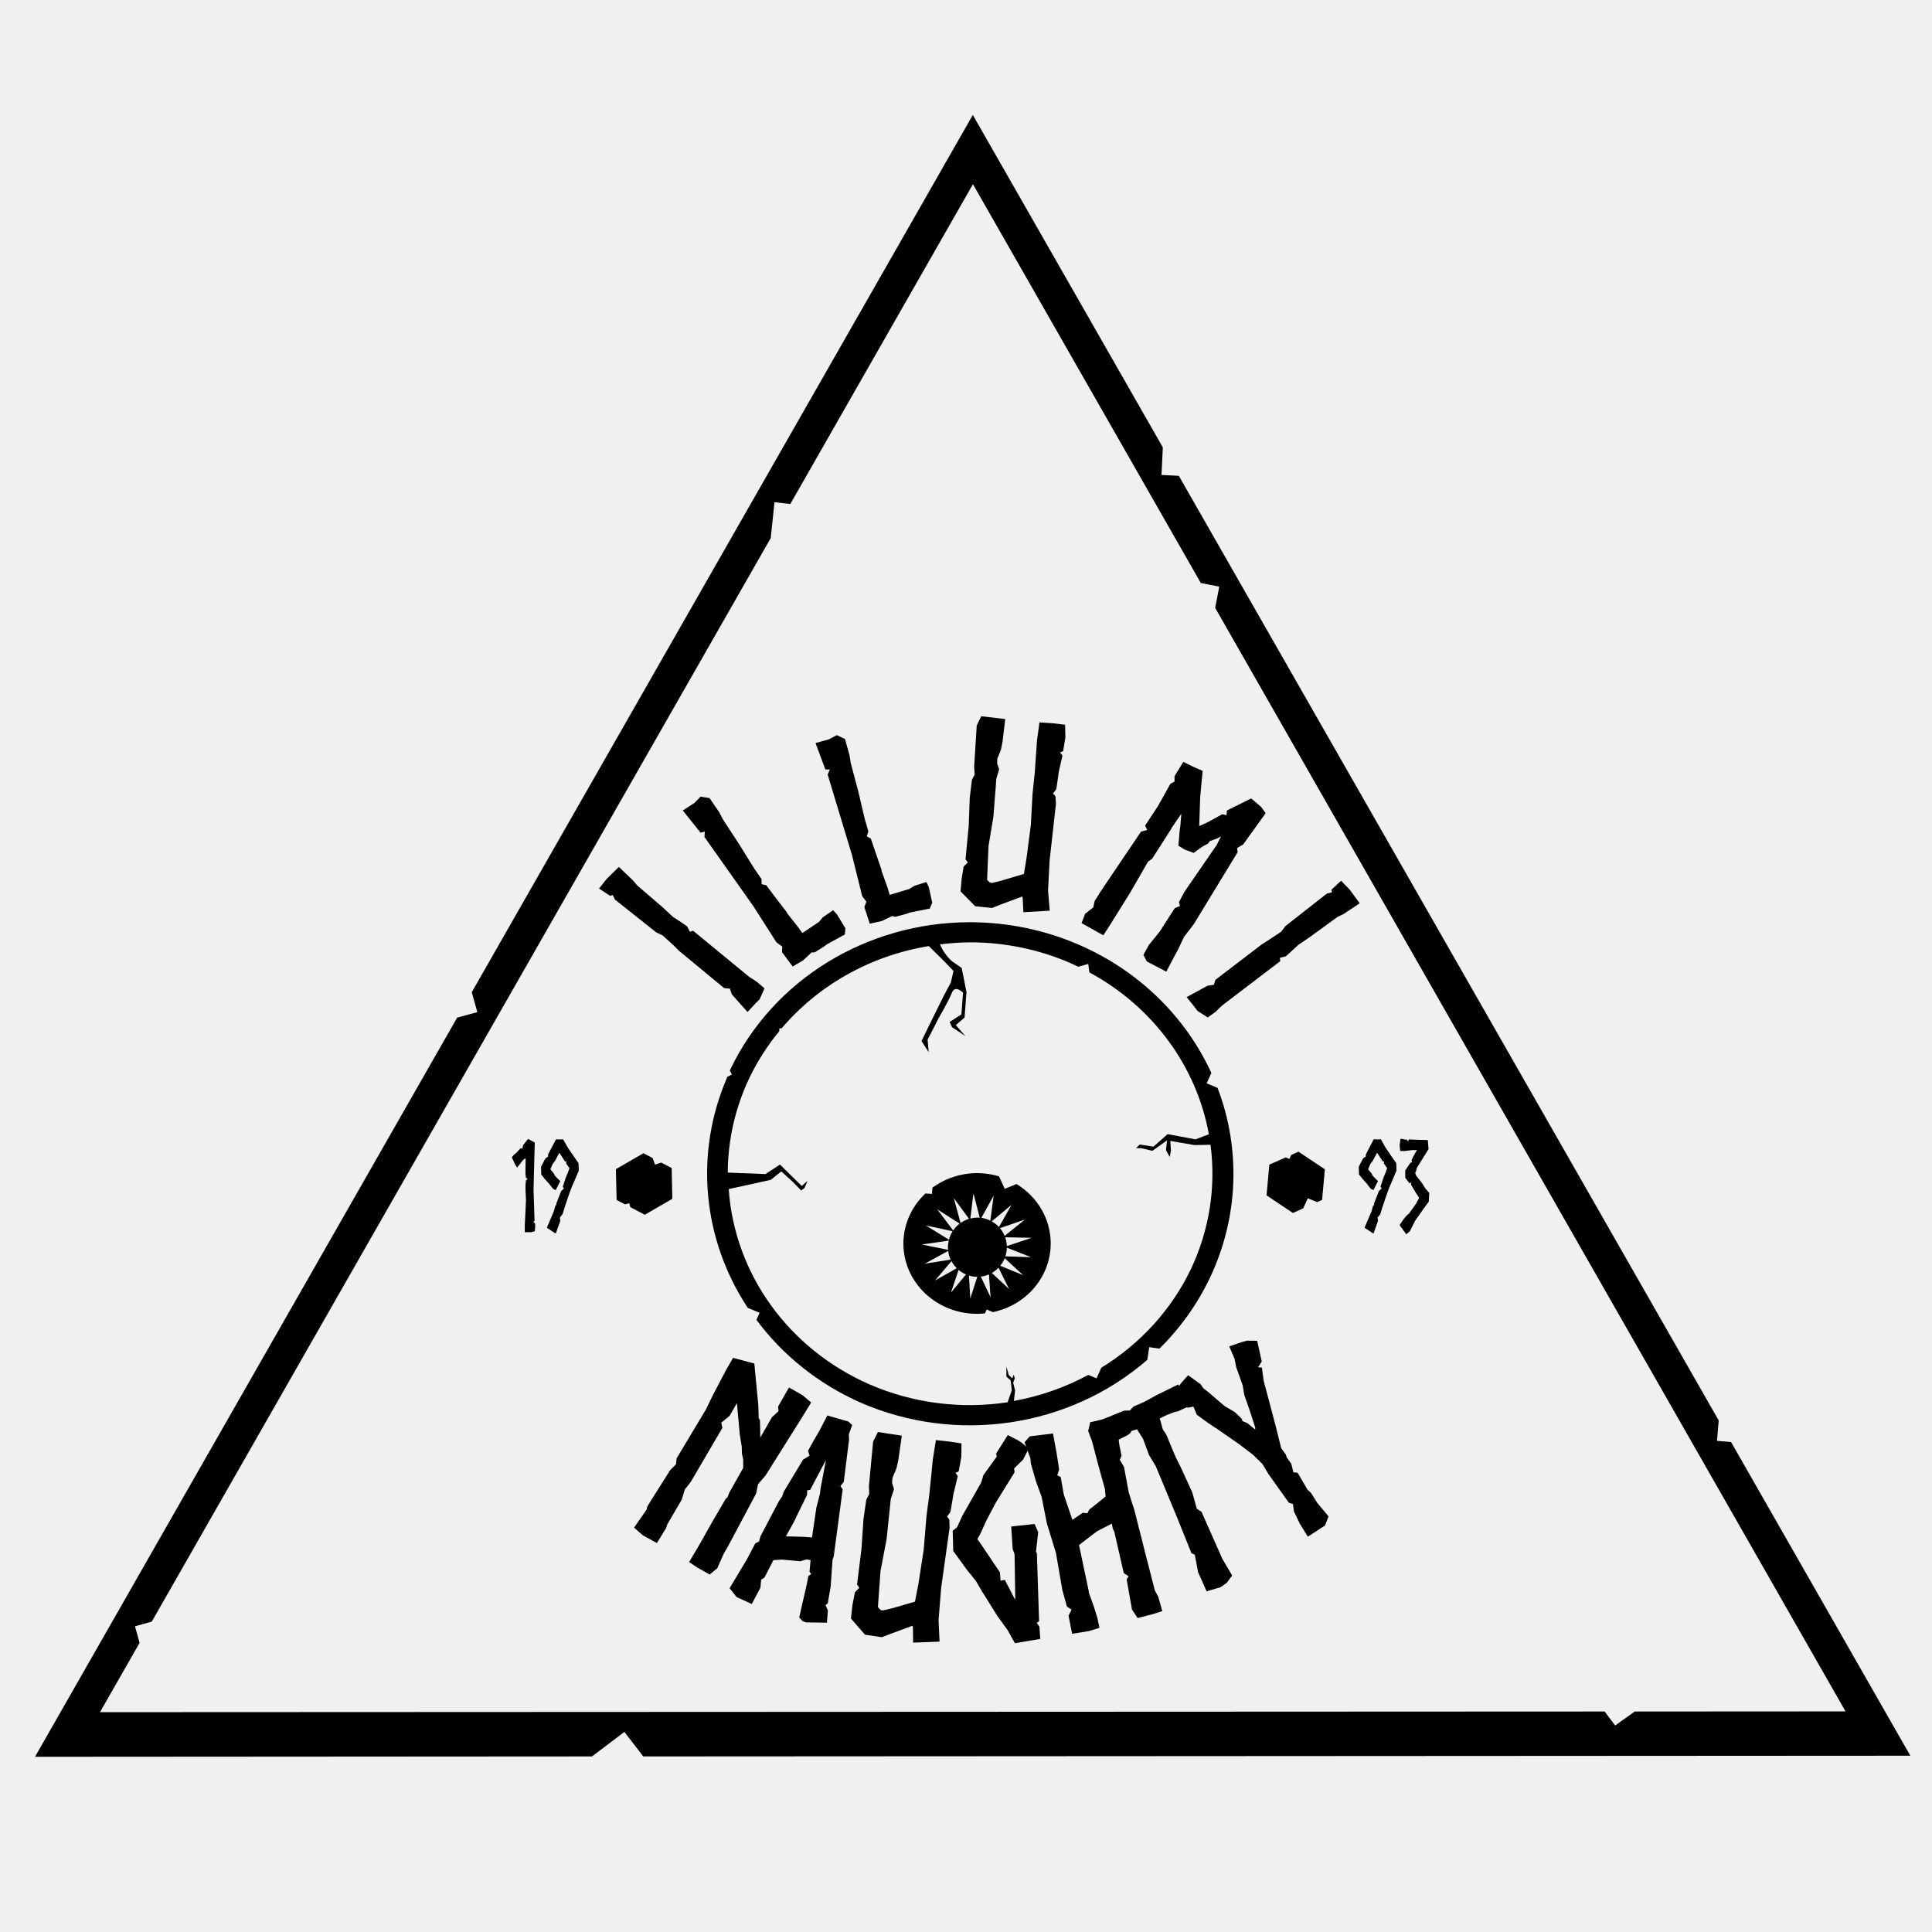
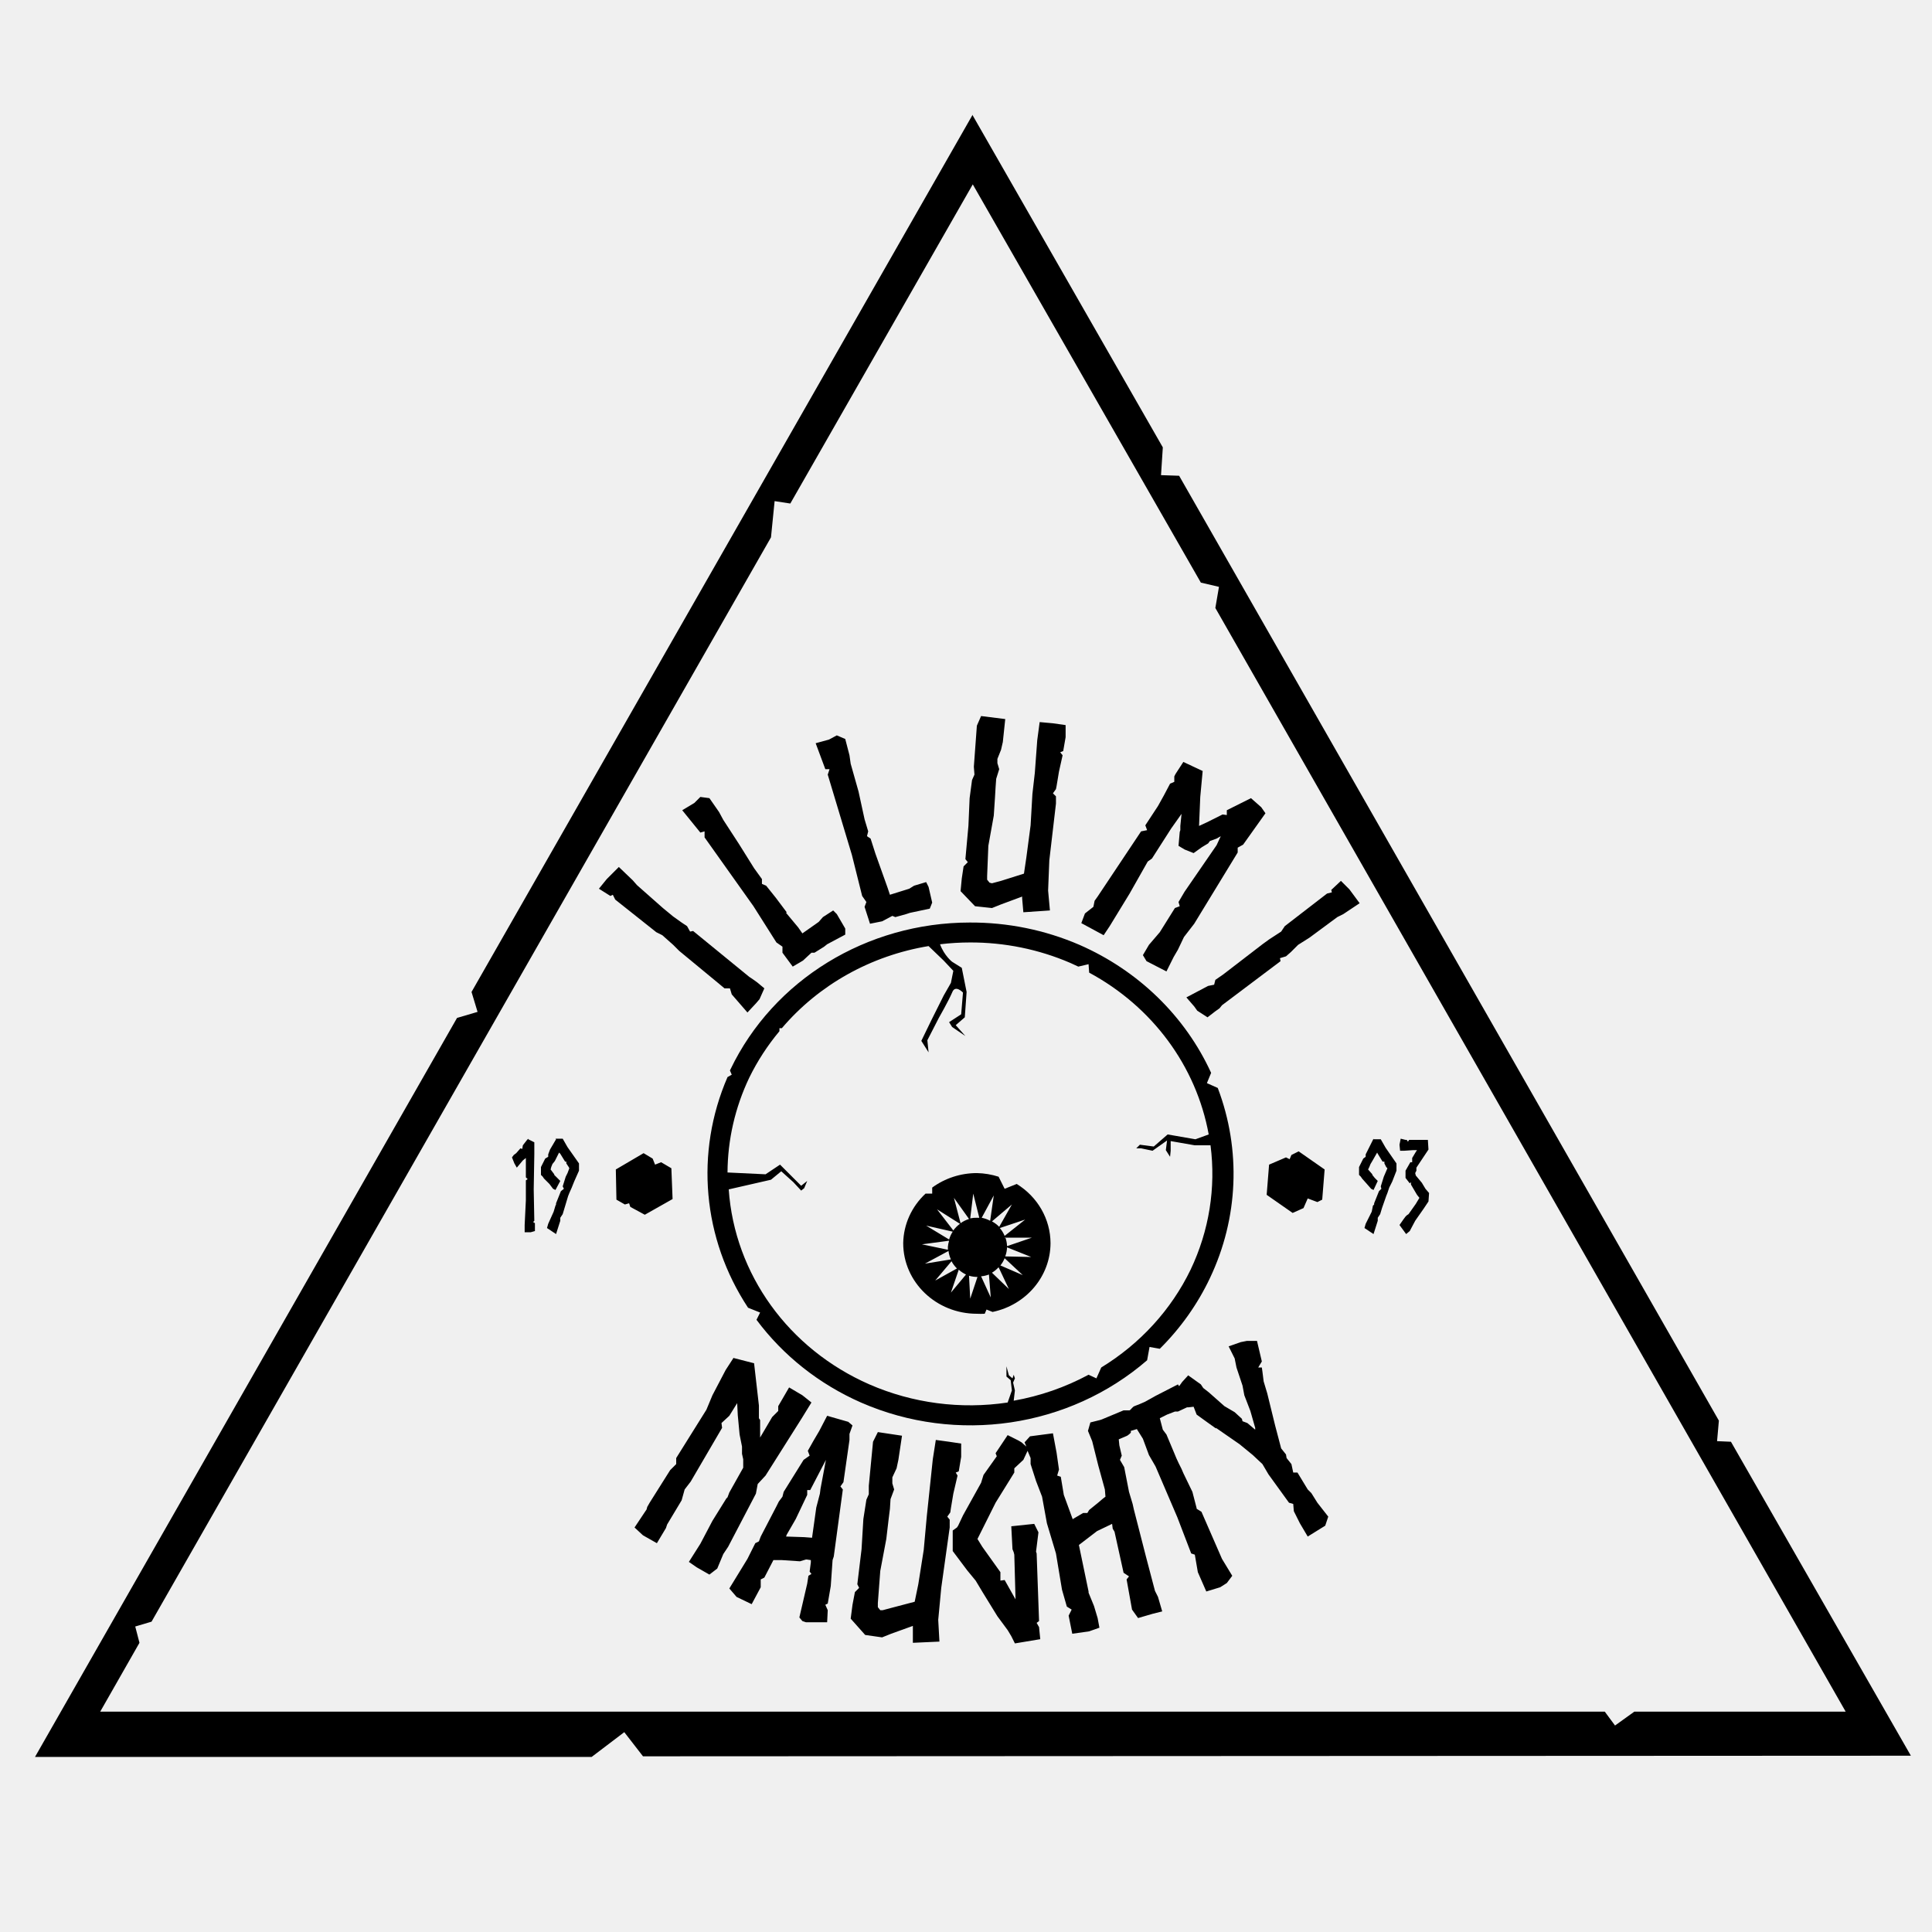
- <svg xmlns="http://www.w3.org/2000/svg" viewBox="0 0 32 32" version="1.1" id="svg28">
-   <defs id="defs32" />
-   <path style="fill:#000;fill-rule:evenodd;stroke:#000;stroke-width:0;stroke-miterlimit:4;stroke-dasharray:none" d="M16.064 15.275a4.364 4.167 0 0 0-3.968 2.439 4.364 4.167 0 0 0-.008.02l.035.063-.075.038a4.364 4.167 0 0 0 .338 3.828l.196.081-.053.117a4.364 4.167 0 0 0 1.728 1.372 4.364 4.167 0 0 0 4.746-.71l.032-.21.17.024a4.364 4.167 0 0 0 .832-1.166 4.364 4.167 0 0 0 .13-3.152l-.181-.076.078-.171a4.364 4.167 0 0 0-2.187-2.121 4.364 4.167 0 0 0-1.813-.376zm.001.333a4.015 3.834 0 0 1 1.668.345 4.015 3.834 0 0 1 .128.059l.164-.046.019.14a4.015 3.834 0 0 1 1.979 2.682l-.223.083-.46-.086-.235.207-.226-.035-.063.06h.081l.19.044.243-.173-.018.164.064.112.018-.112-.01-.155.398.069.268-.005a4.015 3.834 0 0 1-.33 2.07 4.015 3.834 0 0 1-1.478 1.622l-.08.177-.137-.057a4.015 3.834 0 0 1-1.232.431l.02-.172-.032-.13.027-.072-.018-.06-.023.06-.058-.052-.04-.146v.168l.071.064.018.164-.068.198a4.015 3.834 0 0 1-2.288-.296 4.015 3.834 0 0 1-2.332-3.235l.696-.153.175-.14.193.176.136.14.055-.04.05-.12-.095.086-.361-.355-.24.157-.625-.024a4.015 3.834 0 0 1 .359-1.57 4.015 3.834 0 0 1 .494-.772l.002-.048.037.001a4.015 3.834 0 0 1 2.438-1.363l.247.243.162.17-.044.19-.118.222-.199.402-.169.346.119.184-.018-.207.183-.356s.165-.284.22-.422c.053-.137.184 0 .184 0l-.027.36-.195.125.04.086.222.148-.16-.182.145-.125.032-.423-.08-.4-.155-.106s-.128-.101-.204-.283a4.015 3.834 0 0 1 .496-.034z" id="path2" />
-   <path style="fill:#000000;fill-rule:evenodd;stroke:#000000;stroke-width:0;stroke-miterlimit:4;stroke-dasharray:none;stroke-opacity:1" d="m 16.183,19.43 a 1.22,1.165 0 0 0 -0.739,0.242 l -0.008,0.103 -0.108,-0.007 a 1.22,1.165 0 0 0 -0.365,0.827 1.22,1.165 0 0 0 1.22,1.166 1.22,1.165 0 0 0 0.13,-0.007 l 0.03,-0.065 0.103,0.044 a 1.22,1.165 0 0 0 0.957,-1.138 1.22,1.165 0 0 0 -0.567,-0.984 l -0.194,0.08 -0.095,-0.207 a 1.22,1.165 0 0 0 -0.364,-0.054 z m -0.06,0.336 0.105,0.403 a 0.488,0.49 0 0 0 -0.04,-0.002 0.488,0.49 0 0 0 -0.116,0.016 z m 0.335,0.038 -0.055,0.414 a 0.488,0.49 0 0 0 -0.148,-0.047 z m -0.66,0.04 0.252,0.344 a 0.488,0.49 0 0 0 -0.14,0.069 z m 0.957,0.111 -0.209,0.368 a 0.488,0.49 0 0 0 -0.12,-0.093 z m -1.232,0.075 0.372,0.237 a 0.488,0.49 0 0 0 -0.108,0.113 z m 1.452,0.17 -0.335,0.27 a 0.488,0.49 0 0 0 -0.078,-0.128 z m -1.638,0.098 0.441,0.095 a 0.488,0.49 0 0 0 -0.06,0.141 z m 1.312,0.195 0.438,0.009 -0.411,0.137 a 0.488,0.49 0 0 0 -0.027,-0.146 z m -0.934,0.055 a 0.488,0.49 0 0 0 -0.015,0.11 0.488,0.49 0 0 0 0.005,0.043 l -0.438,-0.088 z m 0.962,0.117 0.4,0.158 -0.425,-0.014 a 0.488,0.49 0 0 0 0.025,-0.144 z m -0.972,0.054 a 0.488,0.49 0 0 0 0.04,0.145 l -0.426,0.066 z m 0.936,0.121 0.305,0.28 -0.379,-0.155 a 0.488,0.49 0 0 0 0.074,-0.125 z m -0.882,0.048 a 0.488,0.49 0 0 0 0.088,0.118 l -0.359,0.202 z m 0.78,0.11 0.174,0.352 -0.285,-0.266 a 0.488,0.49 0 0 0 0.111,-0.087 z m -0.662,0.036 a 0.488,0.49 0 0 0 0.123,0.075 l -0.249,0.3 z m 0.503,0.074 0.027,0.378 -0.162,-0.341 a 0.488,0.49 0 0 0 0.135,-0.037 z m -0.331,0.02 a 0.488,0.49 0 0 0 0.138,0.02 l -0.116,0.358 z" id="path4" />
-   <g aria-label="ILLUMI" style="font-weight:700;font-size:6.956px;line-height:1.25;font-family:Norse;-inkscape-font-specification:'Norse, Bold';stroke-width:.021" id="g8">
-     <path id="path6" style="font-size:6.956px;stroke-width:0.013" d="M 16.113 1.904 L 7.814 16.434 L 7.906 16.764 L 7.572 16.855 L 0.58 29.098 L 9.805 29.092 L 10.342 28.686 L 10.654 29.092 L 31.641 29.08 L 28.672 23.885 L 28.439 23.865 L 28.467 23.527 L 19.525 7.881 L 19.238 7.867 L 19.26 7.41 L 16.113 1.904 z M 16.115 3.051 L 19.889 9.656 L 20.195 9.717 L 20.127 10.068 L 30.568 28.346 L 27.076 28.348 L 26.752 28.58 L 26.578 28.348 L 1.656 28.359 L 2.312 27.211 L 2.236 26.936 L 2.514 26.859 L 12.766 8.912 L 12.828 8.318 L 13.09 8.348 L 16.115 3.051 z M 16.252 11.863 L 16.178 12.016 L 16.135 12.697 L 16.143 12.83 L 16.098 12.916 L 16.062 13.215 L 16.045 13.68 L 15.992 14.234 L 16.031 14.283 L 15.961 14.354 L 15.928 14.553 L 15.91 14.764 L 16.152 15.01 L 16.43 15.039 L 16.58 14.98 L 16.934 14.848 L 16.939 14.879 L 16.951 15.109 L 17.387 15.084 L 17.359 14.748 L 17.385 14.252 L 17.49 13.312 L 17.482 13.189 L 17.441 13.143 L 17.494 13.074 L 17.504 13.016 L 17.537 12.783 L 17.598 12.514 L 17.557 12.463 L 17.609 12.441 L 17.646 12.215 L 17.641 12.004 L 17.438 11.98 L 17.217 11.965 L 17.176 12.264 L 17.139 12.797 L 17.102 13.148 L 17.074 13.666 L 17.004 14.203 L 16.959 14.475 L 16.58 14.588 L 16.43 14.625 L 16.395 14.617 L 16.35 14.574 L 16.352 14.512 L 16.373 14.014 L 16.455 13.518 L 16.479 13.201 L 16.492 13.043 L 16.502 12.898 L 16.549 12.742 L 16.516 12.645 L 16.518 12.568 L 16.578 12.42 L 16.605 12.285 L 16.65 11.91 L 16.252 11.863 z M 13.861 12.176 L 13.73 12.246 L 13.508 12.307 L 13.67 12.744 L 13.744 12.746 L 13.709 12.83 L 14.111 14.16 L 14.281 14.844 L 14.35 14.934 L 14.316 15.023 L 14.406 15.299 L 14.602 15.256 L 14.779 15.172 L 14.826 15.186 L 15.01 15.137 L 15.068 15.115 L 15.4 15.049 L 15.441 14.953 L 15.383 14.691 L 15.344 14.609 L 15.145 14.672 L 15.059 14.725 L 14.736 14.822 L 14.701 14.703 L 14.6 14.422 L 14.604 14.416 L 14.508 14.137 L 14.424 13.891 L 14.357 13.852 L 14.383 13.77 L 14.324 13.568 L 14.217 13.113 L 14.094 12.65 L 14.07 12.508 L 13.996 12.24 L 13.861 12.176 z M 19.6 12.619 L 19.473 12.824 L 19.453 12.861 L 19.455 12.928 L 19.449 12.949 L 19.385 12.982 L 19.283 13.166 L 19.18 13.35 L 18.967 13.674 L 19.002 13.748 L 18.9 13.773 L 18.236 14.756 L 18.178 14.85 L 18.131 14.922 L 18.109 15.029 L 17.973 15.135 L 17.914 15.289 L 18.275 15.492 L 18.375 15.336 L 18.711 14.799 L 19.016 14.27 L 19.082 14.225 L 19.402 13.725 L 19.4 13.719 L 19.404 13.715 L 19.566 13.479 L 19.551 13.674 L 19.541 13.746 L 19.537 13.783 L 19.518 14.008 L 19.619 14.07 L 19.771 14.127 L 19.908 14.027 L 20.014 13.969 L 20.037 13.932 L 20.152 13.891 L 20.223 13.854 L 20.152 13.996 L 19.619 14.77 L 19.527 14.943 L 19.545 15.006 L 19.457 15.043 L 19.207 15.432 L 19.027 15.654 L 18.938 15.816 L 18.994 15.924 L 19.318 16.094 L 19.443 15.854 L 19.51 15.732 L 19.611 15.518 L 19.777 15.301 L 20.498 14.117 L 20.492 14.045 L 20.59 13.988 L 20.963 13.469 L 20.889 13.365 L 20.723 13.225 L 20.322 13.424 L 20.314 13.502 L 20.246 13.486 L 19.99 13.625 L 19.863 13.682 L 19.863 13.676 L 19.879 13.197 L 19.92 12.768 L 19.77 12.703 L 19.6 12.619 z M 11.604 13.195 L 11.5 13.301 L 11.309 13.424 L 11.604 13.793 L 11.674 13.773 L 11.668 13.863 L 12.48 15.012 L 12.861 15.609 L 12.957 15.678 L 12.953 15.771 L 13.129 16.008 L 13.301 15.908 L 13.443 15.775 L 13.492 15.775 L 13.65 15.676 L 13.699 15.639 L 13.994 15.477 L 14.002 15.375 L 13.861 15.143 L 13.799 15.076 L 13.629 15.193 L 13.564 15.27 L 13.289 15.455 L 13.217 15.354 L 13.029 15.115 L 13.031 15.109 L 12.85 14.873 L 12.691 14.662 L 12.615 14.645 L 12.613 14.559 L 12.492 14.385 L 12.242 13.982 L 11.979 13.58 L 11.91 13.449 L 11.752 13.219 L 11.604 13.195 z M 10.25 14.359 L 10.049 14.557 L 9.922 14.717 L 10.105 14.838 L 10.148 14.824 L 10.186 14.9 L 10.869 15.443 L 10.973 15.492 L 11.15 15.652 L 11.246 15.748 L 11.875 16.268 L 11.996 16.367 L 12.09 16.375 L 12.121 16.469 L 12.381 16.762 L 12.518 16.615 L 12.582 16.551 L 12.662 16.371 L 12.541 16.266 L 12.471 16.219 L 12.414 16.184 L 11.48 15.416 L 11.426 15.432 L 11.381 15.344 L 11.291 15.281 L 11.148 15.188 L 10.984 15.035 L 10.551 14.662 L 10.48 14.578 L 10.25 14.359 z M 22.213 14.588 L 22.053 14.736 L 22.061 14.779 L 21.977 14.801 L 21.289 15.34 L 21.223 15.43 L 21.021 15.564 L 20.906 15.637 L 20.256 16.133 L 20.131 16.229 L 20.105 16.312 L 20.002 16.326 L 19.654 16.516 L 19.779 16.67 L 19.832 16.742 L 20.004 16.852 L 20.135 16.758 L 20.195 16.699 L 20.242 16.654 L 21.205 15.92 L 21.199 15.865 L 21.297 15.84 L 21.379 15.766 L 21.504 15.65 L 21.689 15.525 L 22.152 15.188 L 22.254 15.139 L 22.521 14.961 L 22.354 14.734 L 22.213 14.588 z " />
-   </g>
-   <g style="font-size:6.951px;line-height:1.25;stroke-width:.174" id="g18">
-     <path d="m51.442 57.898.097-.2.619-1.392.031-.24.177-.238.807-1.51.219-.419-.236-.168-.366-.17-.242.501.02.118-.156.164-.26.538-.043-.438-.038-.049-.036-.326-.188-1.048-.56-.102-.158.326-.29.663-.147.368-.655 1.29-.004.152-.138.158-.467.87-.052.106-.008.066-.286.48.245.18.375.166.206-.395.024-.097.32-.647.06-.265.14-.21.703-1.421-.036-.118v-.015l.196-.183.164-.338.053.304.084.48.076.307.02.18.043.137.019.217-.309.654-.039.128-.034.022-.296.598-.282.597-.242.485.207.116.347.16.184-.173zM53.698 57.943l-.003.236.05.056-.07.053-.022.196-.13.87.098.09.087.023.54-.033v-.309l-.073-.134.055-.043.041-.441-.007-.67.024-.094.094-1.706-.065-.081.078-.11.05-1.085-.01-.074-.006-.059.067-.234-.1-.083-.56-.115-.176.407-.133.267-.117.257.049.12-.158.11-.434.85-.031.122-.077.13-.053.123-.347.794-.028.136-.093.055-.177.407-.393.775.198.209.407.147.19-.432.001-.2.08-.059.197-.459.148-.02.068-.01.479.008.158-.06.007.002.098.01zm-.223-1.701-.006-.116.076-.017.346-.786-.082.74-.004.127-.064.357-.052.762-.2-.001-.473.022.02-.046.192-.416-.008.005zM54.947 58.412l.065.08-.104.12-.038.325-.011.347.397.383.437.03.229-.106.542-.243.011.049.036.378.679-.076-.069-.546.001-.815.095-1.54-.024-.203-.065-.073.075-.115.012-.097.034-.38.073-.45-.066-.08.079-.037.04-.374-.024-.342-.318-.024-.348-.011-.04.492-.018.876-.03.576-.003.85-.067.88-.052.45-.582.213-.233.071-.056-.01-.073-.066-.001-.105-.006-.815.092-.816.013-.522.007-.257.005-.236.063-.261-.062-.157v-.125l.083-.246.032-.221.04-.618-.624-.047-.104.252-.017 1.12.023.217-.063.143-.033.493.009.759zM58.803 56.653l.084.571.04.08.02.052.106 1.094-.002.043-.303-.478-.108.028-.036-.212-.496-.614-.151-.183.07-.15.119-.324.209-.477.424-.808-.02-.096.213-.239.123-.29-.202-.141-.083-.045-.282-.116-.264.491.024.074-.305.49-.044.196-.416.87-.098.265-.027.053-.095.083.055.511.399.459.245.254.199.282.008.006.42.56.29.333.104.154.114.167.645-.157-.048-.309-.075-.088.056-.05-.196-1.713-.026-.038.017-.5-.11-.196z" style="font-weight:700;font-size:6.951px;font-family:Norse;-inkscape-font-specification:'Norse, Bold'" transform="matrix(.63862 .04805 -.05161 .65134 -17.88 -14.442)" id="path10" />
-     <path d="m60.251 58.16.151.41.126.069-.064.16.127.449.429-.099.266-.103-.075-.246-.118-.29-.156-.337v-.022l-.348-1.159.442-.388.006-.002.355-.213.032.12.05.086.325 1.02.134.073-.046.082.2.754.162.202.382-.127.24-.094-.134-.359-.1-.15-.294-.84-.406-1.176-.057-.127-.118-.29-.173-.632-.123-.171.037-.108-.076-.253.002.007-.086-.39-.09-.336-.38.112-.246.075-.035.224.12.253.21.589.22.594.033.187-.062.057-.106.1-.23.21-.036.092-.119-.005-.244.191-.01.011-.273-.62-.118-.444-.092-.036.037-.151-.1-.414-.132-.483-.591.116-.124.158.182.393.025.139.164.429.182.393.188.656.294.73z" style="font-weight:700;font-size:6.951px;font-family:Norse;-inkscape-font-specification:'Norse, Bold'" transform="matrix(.63862 .04805 -.05161 .65134 -17.88 -14.442)" id="path12" />
-     <path d="m62.263 53.067-.27.173a4.19 4.19 0 0 1-.259.135c-.049.027-.08.1-.116.12l-.143.015-.607.295.257.51.114.032.364-.217a.482.482 0 0 0 .087-.072l.014-.047.144-.056.174.23.19.402.195.266.655 1.258.443.875.089.031.12.434.259.468.35-.129.153-.124.123-.195-.288-.405-.631-1.145-.137-.075.003-.01-.147-.395-.265-.465-.057-.103c-.023-.043-.06-.094-.087-.143a3.444 3.444 0 0 1-.14-.24l-.237-.457-.098-.12-.104-.276.188-.105.19-.088.07-.016.274-.15-.14-.297-.177-.235z" style="font-weight:700;font-size:6.951px;font-family:Norse;-inkscape-font-specification:'Norse, Bold'" transform="matrix(.63862 .04805 -.05161 .65134 -17.88 -14.442)" id="path14" />
-     <path d="m66.893 56.028.07-.234-.32-.323-.18-.238-.096-.075-.29-.409-.11-.002-.07-.21-.131-.154-.031-.072-.132-.154-.193-.565-.283-.789-.11-.304-.052-.233-.023-.107-.099-.001.082-.154-.16-.513-.264.015-.145.053-.3.125.163.305.06.21.203.443.062.244.174.386.176.42v.045l-.216-.148-.13-.04-.018-.056-.2-.16-.272-.13-.44-.317-.147-.095-.073-.093-.343-.206-.145.186-.225.331.128.183.303.123.138-.04.106.2.292.177.223.124-.004-.006.641.369.379.24.263.218.175.242.582.683.11.028.04.182.174.296.236.319z" style="font-weight:700;font-size:6.951px;font-family:Norse;-inkscape-font-specification:'Norse, Bold'" transform="matrix(.63862 .04805 -.05161 .65134 -17.88 -14.442)" id="path16" />
-   </g>
-   <path style="fill:#000;fill-rule:evenodd;stroke:#fff;stroke-width:0" d="m10.658 19.101-.457.264.012.51.14.073.07-.019.017.065.24.126.456-.264-.011-.51-.174-.09-.101.034-.04-.109zM21.507 19.076l-.12.053-.031.066-.06-.025-.272.12-.046.509.437.292.17-.077.077-.167.154.064.082-.037.046-.507z" id="path20" />
-   <g aria-label="1993" style="font-weight:700;font-size:2.667px;line-height:1.25;font-family:Norse;-inkscape-font-specification:'Norse, Bold'" id="g24">
-     <path d="m8.71 19.504.028.025-.027.023-.008.09.001.07c.002.058.007.11.008.168l-.02.414v.115h.106l.06-.016.007-.084-.003-.046-.028-.023.02-.019-.017-.52.015-.586.006-.19-.108-.06-.021.02-.065.084-.013.06-.026-.014-.075.082-.037.029-.036.042.047.102.04.069.098-.123.044-.034-.003.255zM9.28 19.563l-.052-.05-.044-.049-.003-.016-.065-.082.016-.035.02-.05.039-.05.073-.137.014.02.083.127.021-.004-.005.033.04.059.015.018-.027.078-.03.069-.053.159.018.033-.046.042-.08.207.003.019-.02.02-.024.09-.09.21-.025.062.147.096.075-.209-.007-.056.046-.059.03-.1.065-.194.02-.059.032-.084.047-.108.073-.174-.003-.121-.175-.255-.081-.142-.052.002-.066-.002-.091.173-.04.078v.035l-.046.032-.071.138.004.13.03.033.019.027.081.09.067.085.042.02zM22.824 19.562l-.052-.05-.044-.048-.003-.017-.065-.081.017-.036.019-.05.039-.05.073-.136.014.019.083.127.021-.004-.005.034.04.058.015.019-.027.077-.03.07-.053.158.018.034-.045.041-.081.207.003.02-.02.02-.024.09-.09.21-.025.062.147.096.075-.21-.006-.056.045-.058.03-.1.066-.195.02-.058.031-.084.047-.109.073-.173-.003-.121-.175-.255-.08-.143-.053.003-.066-.003-.091.174-.039.077-.002.036-.045.031-.071.138.005.13.029.033.02.027.08.09.067.086.042.019zM23.275 19.506l.07.094.027-.017-.002.038.1.167h.002l.033.054-.054.1v-.001l-.118.165-.028.02-.024.028-.032.038-.067.1.11.152.062-.054.083-.167.14-.2.088-.12.008-.146-.061-.067-.057-.092-.099-.126-.016-.046.016-.033.013-.052.192-.308-.012-.15-.206-.006-.107-.005-.016.034-.016-.03-.028-.001-.078-.015-.016.107.01.096.071.002.133-.017.063.002h.013l-.022.03-.055.102-.015.038.007.033-.025.004-.087.13z" id="path22" />
+ <svg xmlns="http://www.w3.org/2000/svg" viewBox="0 0 32 32">
+   <path style="fill:#000;fill-rule:evenodd;stroke:#000;stroke-width:0;stroke-miterlimit:4;stroke-dasharray:none" d="M16.06 15.28a4.36 4.17 0 0 0-3.96 2.43 4.36 4.17 0 0 0-.01.02l.03.07-.07.04a4.36 4.17 0 0 0 .34 3.82l.2.08-.06.12a4.36 4.17 0 0 0 1.73 1.37 4.36 4.17 0 0 0 4.74-.7l.04-.22.17.03a4.36 4.17 0 0 0 .83-1.17 4.36 4.17 0 0 0 .13-3.15l-.18-.08.07-.17a4.36 4.17 0 0 0-2.18-2.12 4.36 4.17 0 0 0-1.82-.37zm0 .33a4.01 3.83 0 0 1 1.67.34 4.01 3.83 0 0 1 .13.06l.17-.04.01.14a4.01 3.83 0 0 1 1.98 2.68l-.22.08-.46-.08-.23.2-.23-.03-.06.06h.08l.19.04.24-.17-.02.16.07.11.01-.1v-.16l.4.07h.26a4.01 3.83 0 0 1-.33 2.06 4.01 3.83 0 0 1-1.48 1.62l-.08.18-.13-.06a4.01 3.83 0 0 1-1.24.43l.02-.17-.03-.13.03-.07-.02-.06-.02.06-.06-.05-.04-.15v.17l.07.06.02.17-.07.2a4.01 3.83 0 0 1-2.29-.3 4.01 3.83 0 0 1-2.33-3.23l.7-.16.17-.14.2.18.13.14.05-.04.05-.12-.1.08-.35-.35-.24.16-.63-.03a4.01 3.83 0 0 1 .36-1.57 4.01 3.83 0 0 1 .5-.77v-.05h.04a4.01 3.83 0 0 1 2.43-1.36l.25.24.16.17-.04.2-.12.21-.2.4-.17.35.12.19-.02-.2.19-.37s.16-.28.22-.42c.05-.14.18 0 .18 0l-.03.36-.2.13.05.08.22.15-.16-.18.15-.13.03-.42-.08-.4-.16-.1s-.13-.1-.2-.29a4.01 3.83 0 0 1 .5-.03zm7.14 3.25-.02.1.01.1h.07l.14-.01H23.47l-.02.03-.06.1v.07h-.03l-.08.14v.12l.07.09.02-.02v.04l.1.17.04.05-.06.1-.12.17-.03.02-.02.02-.03.04-.07.1.11.15.06-.05.09-.17.14-.2.08-.12.01-.14-.06-.07-.06-.1-.1-.12-.01-.04.02-.04v-.05l.2-.3-.01-.16h-.31l-.02.03-.02-.03h-.02l-.08-.02zm-14.45 0-.02.02-.07.09-.01.06-.03-.01-.07.08-.04.03-.03.04.04.1.04.07.1-.12.05-.04v.32l.03.03-.03.02v.33l-.02.41v.12h.1l.07-.02v-.13l-.03-.02.02-.02-.01-.52.01-.58v-.2l-.1-.05zm14 0-.09.18-.04.08v.04l-.04.03-.07.14v.13l.03.03.02.03.08.09.07.08.04.02.07-.15-.05-.05-.04-.05v-.01l-.07-.08.02-.04.02-.05.03-.05.08-.14.01.02.08.13h.03v.03l.03.06.02.02-.03.07-.03.07-.05.16.01.04-.04.04-.08.2v.02l-.02.02-.02.1-.1.2-.02.07.15.1.07-.22v-.05l.04-.06.03-.1.07-.2.02-.05.03-.09.05-.1.07-.18v-.12l-.18-.26-.08-.14H22.75zm-13.54.01-.1.17-.03.08v.04l-.05.03-.07.14v.13l.03.03.02.03.09.09.06.08.04.02.08-.15-.05-.05-.05-.05v-.01l-.06-.08.01-.04.02-.05.04-.05.07-.14.02.02.08.13h.02v.03l.04.06.01.02-.03.08-.03.06-.05.16.02.04-.05.04-.08.2v.02l-.01.02-.03.1-.09.2-.02.07.15.1.07-.22v-.05l.04-.06.03-.1.06-.2.02-.05.04-.09.04-.1.08-.18v-.12L9.4 19l-.08-.14H9.2zm12.3.2-.12.06-.03.07-.06-.03-.28.12-.04.5.43.3.18-.08.07-.16.16.06.08-.04.04-.5-.43-.3zm-10.85.03-.46.27.01.5.14.08.07-.02.02.06.24.13.46-.26-.02-.51-.17-.1-.1.04-.04-.1-.15-.09z" />
+   <path style="fill:#000;fill-rule:evenodd;stroke:#000;stroke-width:0;stroke-miterlimit:4;stroke-dasharray:none;stroke-opacity:1" d="M16.18 19.43a1.22 1.17 0 0 0-.74.24v.1h-.11a1.22 1.17 0 0 0-.37.82 1.22 1.17 0 0 0 1.22 1.17 1.22 1.17 0 0 0 .13 0l.03-.07.1.04a1.22 1.17 0 0 0 .96-1.14 1.22 1.17 0 0 0-.56-.98l-.2.08-.1-.2a1.22 1.17 0 0 0-.36-.06zm-.06.34.1.4a.49.49 0 0 0-.03 0 .49.49 0 0 0-.12.01zm.34.03-.06.42a.49.49 0 0 0-.14-.05zm-.66.04.25.35a.49.49 0 0 0-.14.07zm.96.11-.21.37a.49.49 0 0 0-.12-.09zm-1.24.08.38.24a.49.49 0 0 0-.11.11zm1.46.17-.34.27a.49.49 0 0 0-.08-.13zm-1.64.1.44.1a.49.49 0 0 0-.06.13zm1.3.2h.45l-.41.14a.49.49 0 0 0-.03-.15zm-.92.05a.49.49 0 0 0-.02.1.49.49 0 0 0 0 .05l-.43-.09zm.96.11.4.16-.43-.01a.49.49 0 0 0 .03-.15zm-.97.06a.49.49 0 0 0 .04.14l-.43.07zm.93.12.3.28-.37-.16a.49.49 0 0 0 .07-.12zm-.88.05a.49.49 0 0 0 .09.12l-.36.2zm.78.1.17.36-.28-.27a.49.49 0 0 0 .1-.08zm-.66.04a.49.49 0 0 0 .12.08l-.25.3zm.5.08.03.38-.16-.35a.49.49 0 0 0 .13-.03zm-.33.02a.49.49 0 0 0 .14.02l-.12.36z" />
+   <g style="font-weight:700;font-size:6.956px;line-height:1.25;font-family:Norse;-inkscape-font-specification:'Norse, Bold';stroke-width:.021">
+     <path style="font-size:6.956px;stroke-width:.013" d="m16.11 1.9-8.3 14.53.1.33-.34.1L.58 29.1H9.8l.54-.41.31.4 21-.01-2.98-5.2-.23-.01.03-.34-8.94-15.65-.3-.01.03-.46-3.15-5.5zm0 1.15 3.78 6.6.3.07-.06.35 10.44 18.28h-3.5l-.32.23-.17-.23H1.66l.65-1.14-.07-.27.27-.08L12.77 8.9l.06-.6.26.04 3.03-5.3zm.14 8.81-.07.16-.05.68.01.13-.04.09-.04.3-.02.46-.05.55.04.05-.07.07-.03.2-.02.21.24.25.28.03.15-.06.35-.13v.03l.02.23.44-.03-.03-.33.02-.5.11-.94v-.12l-.05-.05.05-.07.01-.05.04-.24.06-.27-.04-.05.05-.02.04-.23v-.2l-.21-.03-.22-.02-.04.3-.04.54-.04.35-.03.52-.07.53-.04.27-.38.12-.15.04-.04-.01-.04-.05v-.06l.02-.5.09-.5.02-.3.01-.17.01-.14.05-.16-.03-.1v-.07l.06-.15.03-.13.04-.38-.4-.05zm-2.39.32-.13.07-.22.06.16.43h.07l-.03.09.4 1.33.17.68.07.1-.03.08.09.28.2-.04.17-.09.05.02.18-.05.06-.02.33-.07.04-.1-.06-.26-.04-.08-.2.06-.08.05-.32.1-.04-.12-.1-.28-.1-.28-.08-.25-.06-.04.02-.08-.06-.2-.1-.46-.13-.46-.02-.14-.07-.27-.14-.06zm5.74.44-.13.2-.02.04V12.95l-.07.03-.1.19-.1.18-.21.32.03.08-.1.02-.66.99-.06.09-.05.07-.02.1-.14.11-.06.16.37.2.1-.15.33-.54.3-.53.07-.05.32-.5.17-.24-.02.2v.07l-.01.03-.02.23.1.06.15.06.14-.1.1-.06.03-.04.11-.04.07-.04-.07.15-.53.77-.1.17.02.07-.08.03-.25.4-.18.21-.1.17.06.1.33.17.12-.24.07-.12.1-.21.17-.22.72-1.18v-.08l.09-.05.37-.52-.07-.1-.17-.15-.4.2v.08l-.07-.01-.26.13-.13.06.02-.48.04-.43-.15-.07-.17-.08zm-8 .58-.1.1-.2.12.3.37.07-.02v.1l.81 1.14.38.6.1.07v.1l.17.23.17-.1.14-.13h.05l.16-.1.05-.04.3-.16v-.1l-.14-.24-.06-.06-.17.11-.07.08-.27.19-.07-.1-.2-.24.01-.01-.18-.24-.16-.2-.07-.03v-.08l-.13-.18-.25-.4-.26-.4-.07-.13-.16-.23-.15-.02zm-1.35 1.16-.2.2-.13.16.19.12.04-.02.04.08.68.54.1.05.18.16.1.1.63.52.12.1h.09l.03.1.26.3.14-.15.06-.07.08-.18-.12-.1-.07-.05-.06-.04-.93-.76-.05.01-.05-.09-.09-.06-.14-.1-.17-.14-.43-.38-.07-.08-.23-.22zm11.96.23-.16.15.01.04-.08.02-.7.54-.06.09-.2.13-.11.08-.65.5-.13.09-.02.08-.1.02-.36.19.13.15.05.07.17.11.13-.1.07-.05.04-.05.97-.73-.01-.05.1-.03.08-.07.12-.12.19-.12.46-.34.1-.05.27-.18-.17-.23-.14-.14zm-1.56 7.62-.1.02-.2.07.1.2.03.15.1.3.03.16.1.26.08.28v.03l-.13-.11-.08-.03-.01-.04-.12-.11-.17-.1-.26-.23-.09-.07-.04-.06-.21-.15-.1.11-.05.07-.02-.03-.37.19-.18.1a2.68 2.74 10.03 0 1-.17.07c-.03.01-.06.06-.08.07h-.1l-.36.15-.03.01-.16.04-.04.14.07.17.1.4.11.4.01.12-.04.03-.07.06-.16.13-.03.05h-.07l-.17.1v.01l-.15-.41-.05-.3-.06-.02.03-.1-.04-.28-.06-.32-.38.05-.09.1.03.07-.08-.07-.05-.03-.18-.09-.2.3.02.05-.22.31-.04.13-.3.54-.08.17-.02.03-.07.05v.34l.24.32.14.17.12.2.24.39.17.23.06.1.06.12.42-.07-.02-.2-.04-.07.04-.03-.04-1.12-.01-.03.04-.32-.07-.14-.38.04.02.38.02.05.01.04.02.72v.02l-.18-.32-.07.01v-.14l-.3-.42-.08-.13.05-.1.1-.2.15-.3.31-.5v-.07l.15-.14.07-.15.05.12v.1l.09.28.1.26.08.44.15.5.1.6.08.28.08.05-.05.1.06.3.28-.04.17-.06-.03-.16-.06-.2-.09-.22v-.02l-.16-.77.3-.23.25-.12.01.08.03.05.15.68.09.06-.04.05.09.5.1.14.24-.07.16-.04-.07-.24-.05-.1-.15-.57-.2-.78-.02-.09-.06-.2-.08-.41-.07-.12.03-.07-.04-.17-.01-.1.14-.06a.3.31 10.03 0 0 .06-.05v-.03l.1-.03.1.16.1.27.11.19.36.84.23.6.06.02.05.29.14.32.23-.07.11-.07.09-.12-.17-.28-.34-.78-.08-.05v-.01l-.07-.27-.15-.31-.03-.07-.05-.1a2.2 2.25 10.03 0 1-.07-.16l-.13-.31-.06-.08-.05-.19.12-.06.13-.05h.05l.15-.07h.02l.09-.01.05.13.18.13.14.1v-.01l.39.27.22.18.16.15.1.17.34.47.07.02.01.12.1.2.13.22.29-.18.05-.15-.18-.23-.1-.16-.06-.06-.17-.28h-.07l-.03-.14-.08-.1-.01-.06-.08-.1-.1-.38-.13-.53-.06-.2-.02-.16-.01-.07h-.06l.06-.1-.08-.34h-.17zm-8.5.28-.13.2-.22.42-.1.24-.5.8v.1l-.1.1-.34.54-.04.07-.01.04-.2.3.14.13.23.13.15-.25.02-.06.24-.4.05-.18.1-.13.52-.89-.01-.08.13-.12.13-.21.01.2.03.32.04.2v.12l.02.09v.14l-.23.41-.03.08-.02.02-.23.37-.2.38-.19.3.13.09.21.12.13-.1.1-.24.08-.12.46-.88.03-.16.13-.14.6-.95.16-.26-.15-.12-.22-.13-.18.31v.08l-.1.1-.2.34v-.29l-.02-.03v-.21l-.08-.7-.35-.09zm1.55.96-.13.25-.1.17-.09.16.03.08-.1.07-.33.53-.02.08-.06.08-.04.08-.26.5-.03.08-.06.03-.13.26-.3.49.12.14.25.12.15-.28v-.13l.06-.03.15-.29h.14l.3.02.1-.03h.01l.07.01v.04l-.02.15.03.04-.05.03-.02.13-.13.56.05.06.06.02h.35l.01-.2-.04-.09.04-.02.05-.29.03-.43.02-.06.15-1.11-.04-.05.05-.07.1-.7v-.1l.05-.14-.07-.06-.35-.1zm.84.27-.08.16-.07.73v.14l-.04.09-.05.32-.03.5-.07.58.03.06-.07.07-.04.21-.03.23.24.27.28.04.15-.06.36-.13v.28l.44-.02-.02-.36.05-.53.14-1v-.13l-.04-.05.05-.07.01-.07.04-.24.07-.3-.03-.05.05-.02.04-.24v-.22l-.2-.03-.22-.03-.05.32-.06.57-.04.38-.05.55-.09.57-.06.29-.38.1-.15.04h-.04l-.04-.05v-.07l.04-.53.1-.53.04-.34.02-.16.01-.16.06-.16-.03-.1v-.1l.07-.15.03-.14.06-.4-.4-.06zm-.86.46-.09.48-.01.08-.06.23-.07.5-.13-.01-.3-.01.01-.03.15-.26.19-.4v-.08h.05l.26-.5z" aria-label="ILLUMI" />
  </g>
</svg>
